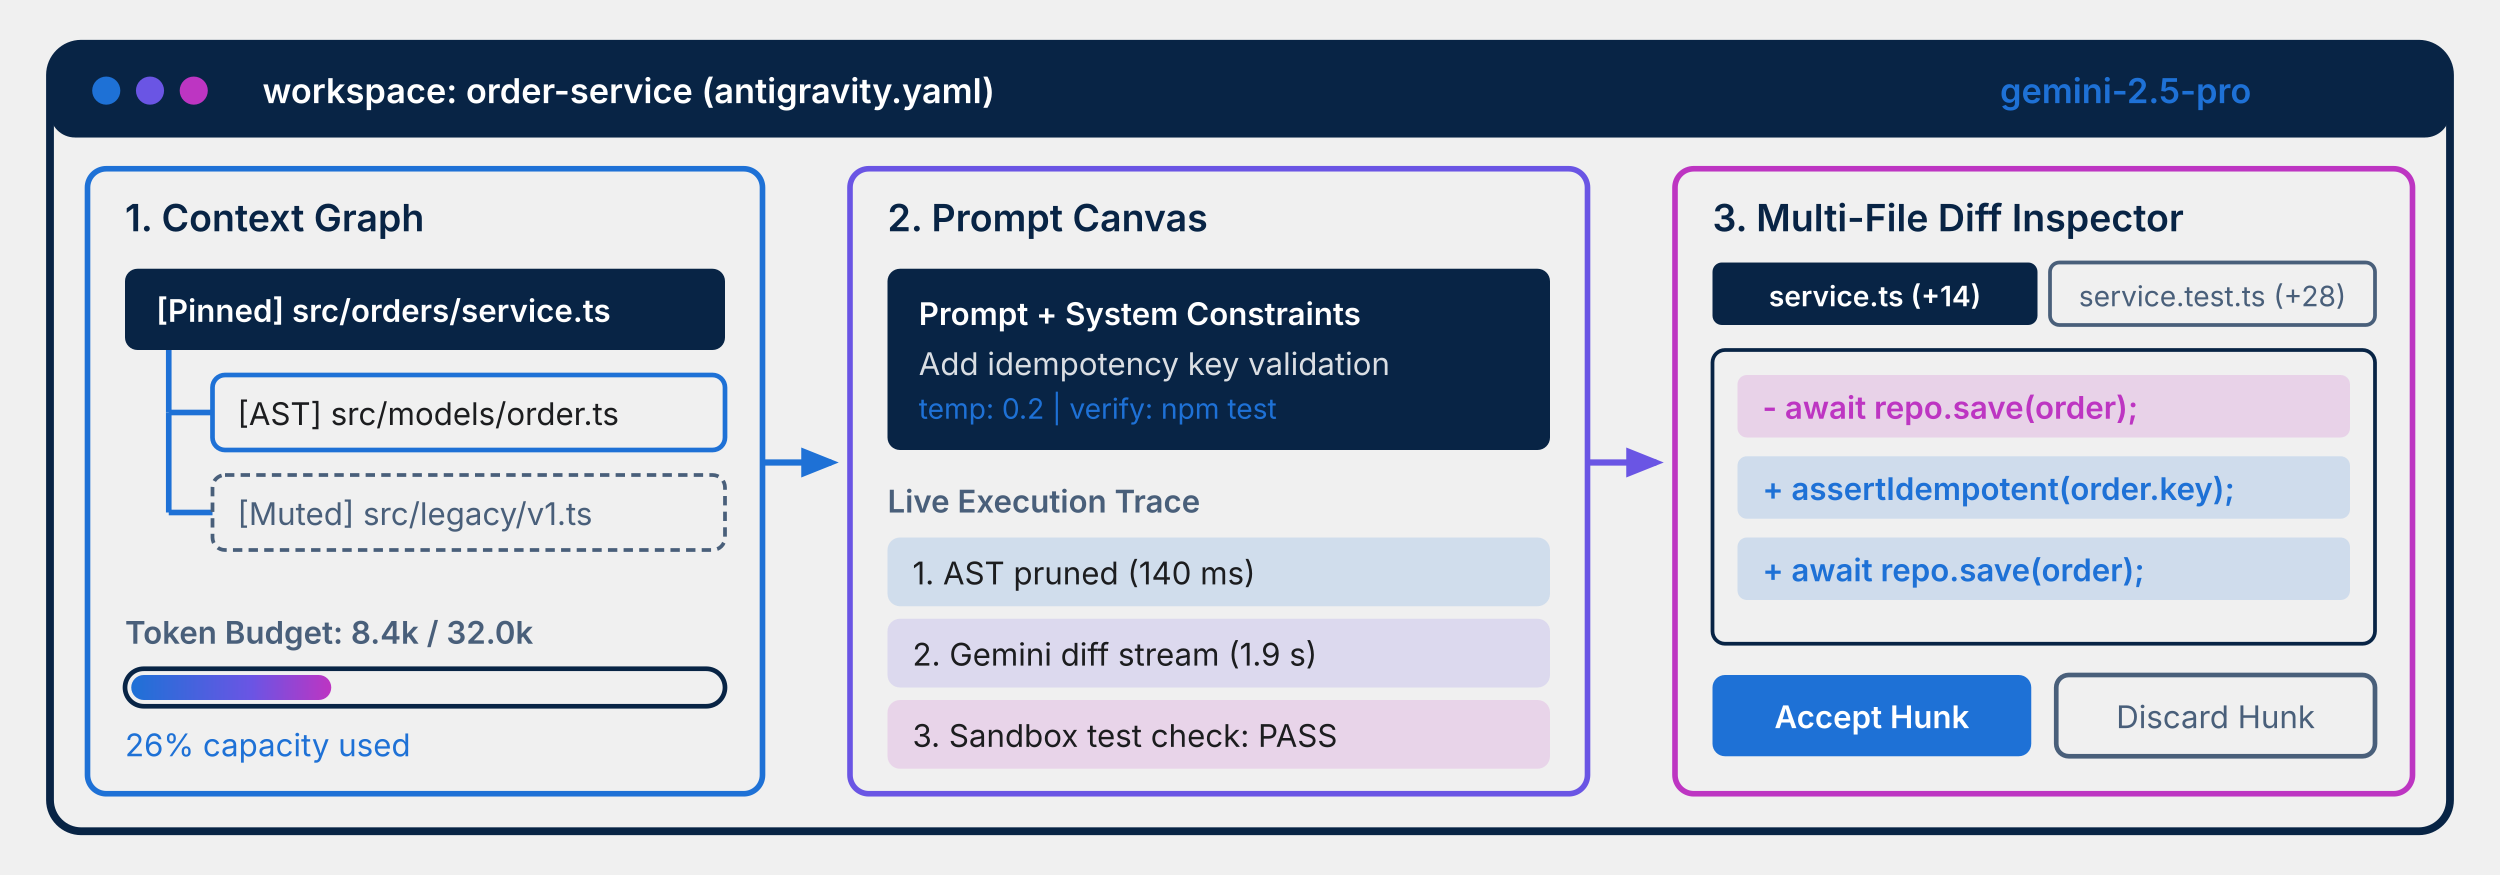
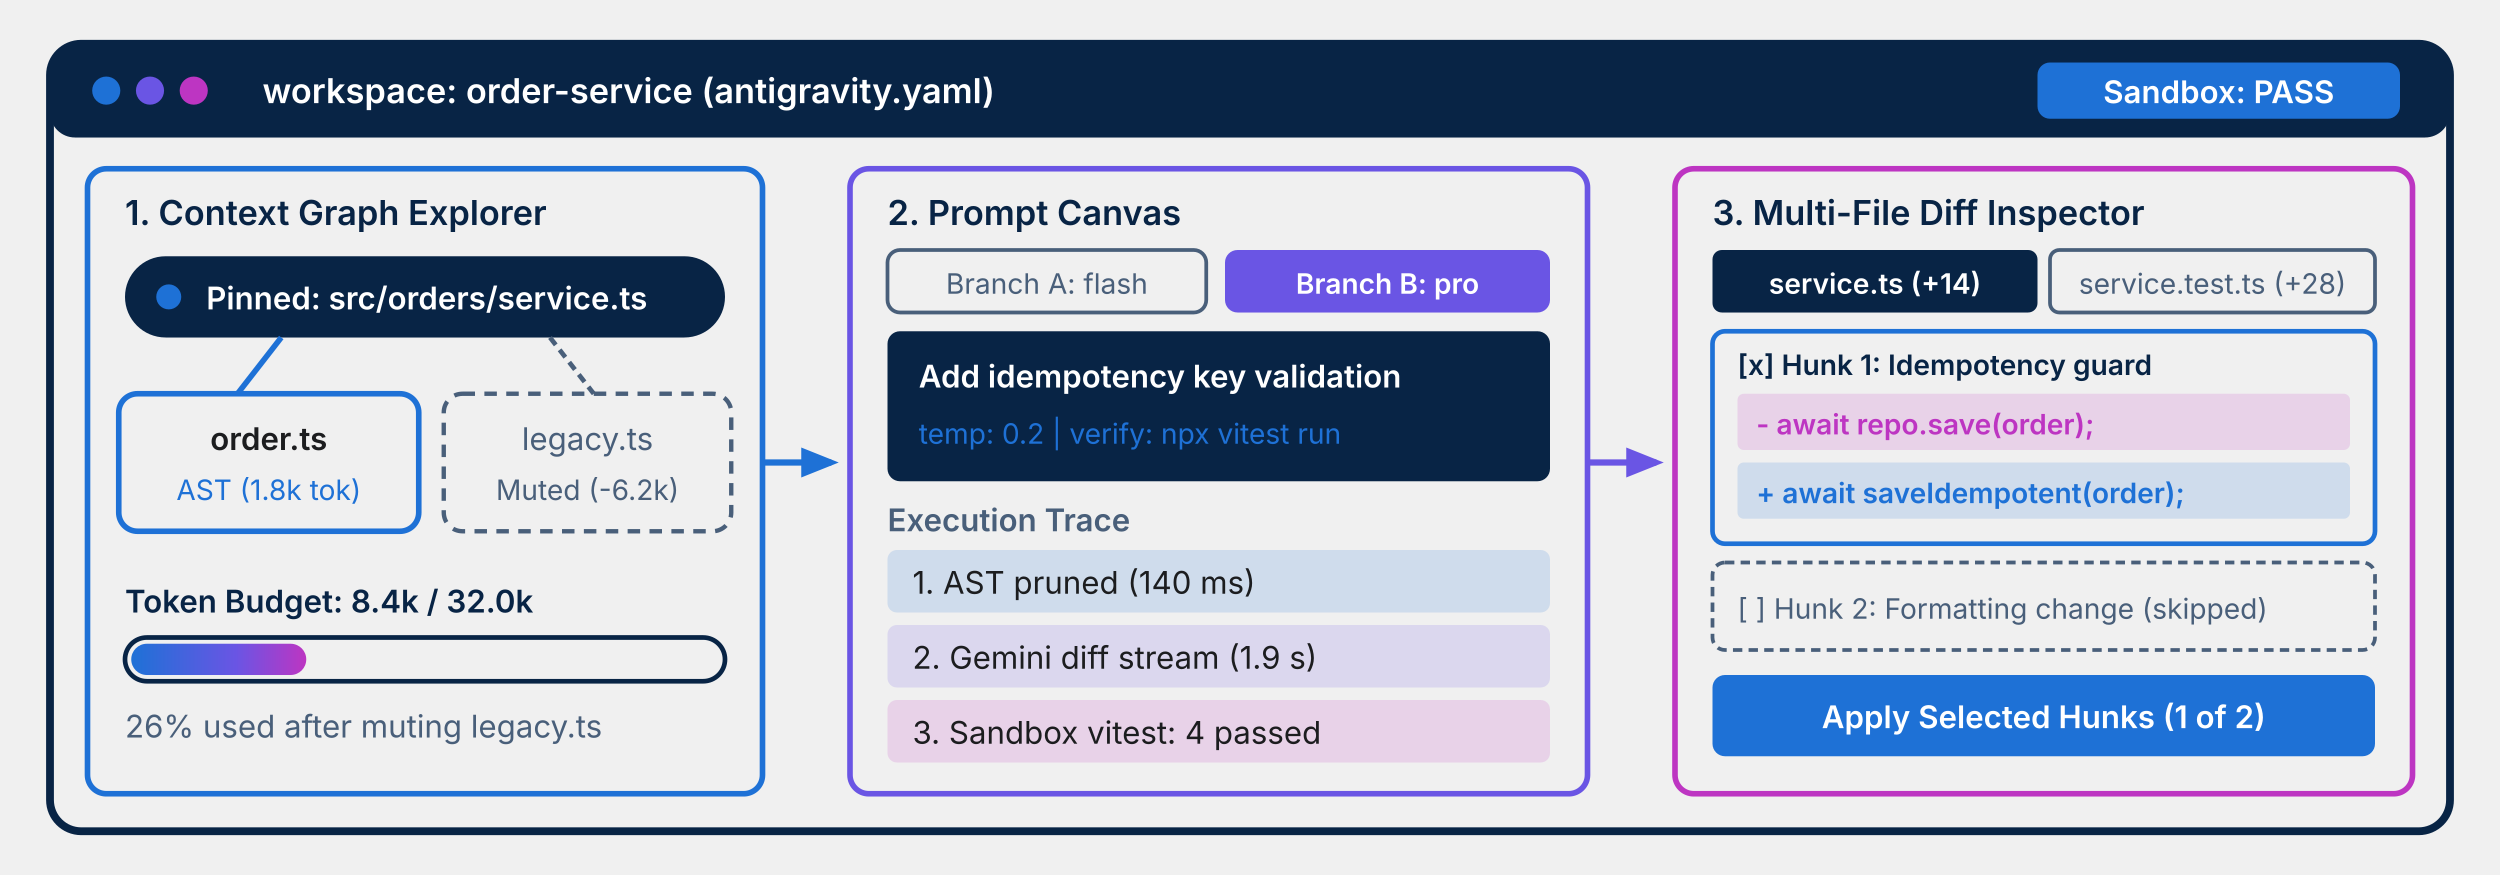
<svg xmlns="http://www.w3.org/2000/svg" viewBox="0 0 800 280" role="img" aria-label="Three synchronized workspace panes connecting the Left Context Graph and Token Gauge to the Center Prompt Canvas and the Right Multi-File Diff Inspector">
  <defs>
    <linearGradient id="token-gauge" x1="0" y1="0" x2="1" y2="0">
      <stop offset="0" stop-color="#1e71d6" />
      <stop offset="0.6" stop-color="#6a55e4" />
      <stop offset="1" stop-color="#bd35c2" />
    </linearGradient>
    <marker id="pane-arrow-b" viewBox="0 0 10 10" refX="8" refY="5" markerWidth="6" markerHeight="6" orient="auto-start-reverse">
      <path d="M 0 1 L 10 5 L 0 9 z" fill="#1e71d6" />
    </marker>
    <marker id="pane-arrow-p" viewBox="0 0 10 10" refX="8" refY="5" markerWidth="6" markerHeight="6" orient="auto-start-reverse">
      <path d="M 0 1 L 10 5 L 0 9 z" fill="#6a55e4" />
    </marker>
  </defs>
  <rect x="16" y="14" width="768" height="252" rx="10" fill="none" stroke="#082445" stroke-width="2.5" />
  <rect x="16" y="14" width="768" height="30" rx="8" fill="#082445" />
  <circle cx="34" cy="29" r="4.5" fill="#1e71d6" />
  <circle cx="48" cy="29" r="4.5" fill="#6a55e4" />
  <circle cx="62" cy="29" r="4.5" fill="#bd35c2" />
  <text x="84" y="33" fill="#ffffff" font-family="Inter, system-ui, sans-serif" font-size="11" font-weight="600">workspace: order-service (antigravity.yaml)</text>
-   <text x="640" y="33" fill="#1e71d6" font-family="Inter, system-ui, sans-serif" font-size="11" font-weight="600">gemini-2.5-pro</text>
+   <rect x="652" y="20" width="116" height="18" rx="4" fill="#1e71d6" />
+   <text x="710" y="33" text-anchor="middle" fill="#ffffff" font-family="Inter, system-ui, sans-serif" font-size="10" font-weight="600">Sandbox: PASS</text>
  <rect x="28" y="54" width="216" height="200" rx="6" fill="none" stroke="#1e71d6" stroke-width="1.8" />
-   <text x="40" y="74" fill="#082445" font-family="Inter, system-ui, sans-serif" font-size="12" font-weight="600">1. Context Graph</text>
-   <rect x="40" y="86" width="192" height="26" rx="4" fill="#082445" />
-   <text x="50" y="103" fill="#ffffff" font-family="Inter, system-ui, sans-serif" font-size="10" font-weight="600">[Pinned] src/orders/service.ts</text>
-   <line x1="54" y1="112" x2="54" y2="132" stroke="#1e71d6" stroke-width="1.8" />
-   <line x1="54" y1="132" x2="68" y2="132" stroke="#1e71d6" stroke-width="1.8" />
-   <rect x="68" y="120" width="164" height="24" rx="4" fill="none" stroke="#1e71d6" stroke-width="1.5" />
-   <text x="76" y="136" fill="#1c1d1f" font-family="Inter, system-ui, sans-serif" font-size="10">[AST] src/models/order.ts</text>
-   <line x1="54" y1="132" x2="54" y2="164" stroke="#1e71d6" stroke-width="1.8" />
-   <line x1="54" y1="164" x2="68" y2="164" stroke="#1e71d6" stroke-width="1.8" />
-   <rect x="68" y="152" width="164" height="24" rx="4" fill="none" stroke="#495f7a" stroke-width="1.2" stroke-dasharray="3 2" />
-   <text x="76" y="168" fill="#495f7a" font-family="Inter, system-ui, sans-serif" font-size="10">[Muted] src/legacy/v1.ts</text>
-   <text x="40" y="206" fill="#495f7a" font-family="Inter, system-ui, sans-serif" font-size="10" font-weight="600">Token Budget: 8.4k / 32.0k</text>
-   <rect x="40" y="214" width="192" height="12" rx="6" fill="none" stroke="#082445" stroke-width="1.5" />
-   <rect x="42" y="216" width="64" height="8" rx="4" fill="url(#token-gauge)" />
-   <text x="40" y="242" fill="#1e71d6" font-family="Inter, system-ui, sans-serif" font-size="10">26% capacity used</text>
+   <text x="40" y="72" fill="#082445" font-family="Inter, system-ui, sans-serif" font-size="11" font-weight="600">1. Context Graph Explorer</text>
+   <rect x="40" y="82" width="192" height="26" rx="13" fill="#082445" />
+   <circle cx="54" cy="95" r="4" fill="#1e71d6" />
+   <text x="66" y="99" fill="#ffffff" font-family="Inter, system-ui, sans-serif" font-size="10" font-weight="600">Pinned: src/orders/service.ts</text>
+   <path d="M 90 108 L 76 126" fill="none" stroke="#1e71d6" stroke-width="1.8" />
+   <path d="M 176 108 L 190 126" fill="none" stroke="#495f7a" stroke-width="1.5" stroke-dasharray="3 2" />
+   <rect x="38" y="126" width="96" height="44" rx="6" fill="none" stroke="#1e71d6" stroke-width="1.8" />
+   <text x="86" y="144" text-anchor="middle" fill="#1c1d1f" font-family="Inter, system-ui, sans-serif" font-size="10" font-weight="600">order.ts</text>
+   <text x="86" y="160" text-anchor="middle" fill="#1e71d6" font-family="Inter, system-ui, sans-serif" font-size="9">AST (1.8k tok)</text>
+   <rect x="142" y="126" width="92" height="44" rx="6" fill="none" stroke="#495f7a" stroke-width="1.4" stroke-dasharray="4 3" />
+   <text x="188" y="144" text-anchor="middle" fill="#495f7a" font-family="Inter, system-ui, sans-serif" font-size="10">legacy.ts</text>
+   <text x="188" y="160" text-anchor="middle" fill="#495f7a" font-family="Inter, system-ui, sans-serif" font-size="9">Muted (-6.2k)</text>
+   <text x="40" y="196" fill="#082445" font-family="Inter, system-ui, sans-serif" font-size="10" font-weight="600">Token Budget: 8.4k / 32.0k</text>
+   <rect x="40" y="204" width="192" height="14" rx="7" fill="none" stroke="#082445" stroke-width="1.5" />
+   <rect x="42" y="206" width="56" height="10" rx="5" fill="url(#token-gauge)" />
+   <text x="40" y="236" fill="#495f7a" font-family="Inter, system-ui, sans-serif" font-size="10">26% used after muting legacy.ts</text>
  <path d="M 244 148 L 266 148" fill="none" stroke="#1e71d6" stroke-width="2" marker-end="url(#pane-arrow-b)" />
  <rect x="272" y="54" width="236" height="200" rx="6" fill="none" stroke="#6a55e4" stroke-width="1.8" />
-   <text x="284" y="74" fill="#082445" font-family="Inter, system-ui, sans-serif" font-size="12" font-weight="600">2. Prompt Canvas</text>
-   <rect x="284" y="86" width="212" height="58" rx="4" fill="#082445" />
-   <text x="294" y="104" fill="#ffffff" font-family="Inter, system-ui, sans-serif" font-size="10" font-weight="600">Prompt + System Constraints</text>
-   <text x="294" y="120" fill="#ffffff" font-family="Inter, system-ui, sans-serif" font-size="10" opacity="0.85">Add idempotency key validation</text>
-   <text x="294" y="134" fill="#1e71d6" font-family="Inter, system-ui, sans-serif" font-size="9">temp: 0.2 | verify: npm test</text>
-   <text x="284" y="164" fill="#495f7a" font-family="Inter, system-ui, sans-serif" font-size="10" font-weight="600">Live Execution Trace</text>
-   <rect x="284" y="172" width="212" height="22" rx="4" fill="#1e71d6" opacity="0.15" />
-   <text x="292" y="187" fill="#1c1d1f" font-family="Inter, system-ui, sans-serif" font-size="10">1. AST pruned (140 ms)</text>
-   <rect x="284" y="198" width="212" height="22" rx="4" fill="#6a55e4" opacity="0.15" />
-   <text x="292" y="213" fill="#1c1d1f" font-family="Inter, system-ui, sans-serif" font-size="10">2. Gemini diff stream (1.9 s)</text>
-   <rect x="284" y="224" width="212" height="22" rx="4" fill="#bd35c2" opacity="0.15" />
-   <text x="292" y="239" fill="#1c1d1f" font-family="Inter, system-ui, sans-serif" font-size="10">3. Sandbox test check: PASS</text>
+   <text x="284" y="72" fill="#082445" font-family="Inter, system-ui, sans-serif" font-size="11" font-weight="600">2. Prompt Canvas</text>
+   <rect x="284" y="80" width="102" height="20" rx="4" fill="none" stroke="#495f7a" stroke-width="1.2" />
+   <text x="335" y="94" text-anchor="middle" fill="#495f7a" font-family="Inter, system-ui, sans-serif" font-size="9">Branch A: flash</text>
+   <rect x="392" y="80" width="104" height="20" rx="4" fill="#6a55e4" />
+   <text x="444" y="94" text-anchor="middle" fill="#ffffff" font-family="Inter, system-ui, sans-serif" font-size="9" font-weight="600">Branch B: pro</text>
+   <rect x="284" y="106" width="212" height="48" rx="4" fill="#082445" />
+   <text x="294" y="124" fill="#ffffff" font-family="Inter, system-ui, sans-serif" font-size="10" font-weight="600">Add idempotency key validation</text>
+   <text x="294" y="142" fill="#1e71d6" font-family="Inter, system-ui, sans-serif" font-size="9">temp: 0.2 | verify: npx vitest run</text>
+   <text x="284" y="170" fill="#495f7a" font-family="Inter, system-ui, sans-serif" font-size="10" font-weight="600">Execution Trace</text>
+   <rect x="284" y="176" width="212" height="20" rx="3" fill="#1e71d6" opacity="0.16" />
+   <text x="292" y="190" fill="#1c1d1f" font-family="Inter, system-ui, sans-serif" font-size="10">1. AST pruned (140 ms)</text>
+   <rect x="284" y="200" width="212" height="20" rx="3" fill="#6a55e4" opacity="0.16" />
+   <text x="292" y="214" fill="#1c1d1f" font-family="Inter, system-ui, sans-serif" font-size="10">2. Gemini diff stream (1.9 s)</text>
+   <rect x="284" y="224" width="212" height="20" rx="3" fill="#bd35c2" opacity="0.16" />
+   <text x="292" y="238" fill="#1c1d1f" font-family="Inter, system-ui, sans-serif" font-size="10">3. Sandbox vitest: 4 passed</text>
  <path d="M 508 148 L 530 148" fill="none" stroke="#6a55e4" stroke-width="2" marker-end="url(#pane-arrow-p)" />
  <rect x="536" y="54" width="236" height="200" rx="6" fill="none" stroke="#bd35c2" stroke-width="1.8" />
-   <text x="548" y="74" fill="#082445" font-family="Inter, system-ui, sans-serif" font-size="12" font-weight="600">3. Multi-File Diff Inspector</text>
-   <rect x="548" y="84" width="104" height="20" rx="3" fill="#082445" />
-   <text x="600" y="98" text-anchor="middle" fill="#ffffff" font-family="Inter, system-ui, sans-serif" font-size="9" font-weight="600">service.ts (+14)</text>
-   <rect x="656" y="84" width="104" height="20" rx="3" fill="none" stroke="#495f7a" stroke-width="1.2" />
-   <text x="708" y="98" text-anchor="middle" fill="#495f7a" font-family="Inter, system-ui, sans-serif" font-size="9">service.test.ts (+28)</text>
-   <rect x="548" y="112" width="212" height="94" rx="4" fill="none" stroke="#082445" stroke-width="1.2" />
-   <rect x="556" y="120" width="196" height="20" rx="3" fill="#bd35c2" opacity="0.16" />
-   <text x="564" y="134" fill="#bd35c2" font-family="Inter, system-ui, sans-serif" font-size="10" font-weight="600">- await repo.save(order);</text>
-   <rect x="556" y="146" width="196" height="20" rx="3" fill="#1e71d6" opacity="0.16" />
-   <text x="564" y="160" fill="#1e71d6" font-family="Inter, system-ui, sans-serif" font-size="10" font-weight="600">+ assertIdempotent(order.key);</text>
-   <rect x="556" y="172" width="196" height="20" rx="3" fill="#1e71d6" opacity="0.16" />
-   <text x="564" y="186" fill="#1e71d6" font-family="Inter, system-ui, sans-serif" font-size="10" font-weight="600">+ await repo.save(order);</text>
-   <rect x="548" y="216" width="102" height="26" rx="4" fill="#1e71d6" />
-   <text x="599" y="233" text-anchor="middle" fill="#ffffff" font-family="Inter, system-ui, sans-serif" font-size="10" font-weight="600">Accept Hunk</text>
-   <rect x="658" y="216" width="102" height="26" rx="4" fill="none" stroke="#495f7a" stroke-width="1.5" />
-   <text x="709" y="233" text-anchor="middle" fill="#495f7a" font-family="Inter, system-ui, sans-serif" font-size="10">Discard Hunk</text>
+   <text x="548" y="72" fill="#082445" font-family="Inter, system-ui, sans-serif" font-size="11" font-weight="600">3. Multi-File Diff Inspector</text>
+   <rect x="548" y="80" width="104" height="20" rx="3" fill="#082445" />
+   <text x="600" y="94" text-anchor="middle" fill="#ffffff" font-family="Inter, system-ui, sans-serif" font-size="9" font-weight="600">service.ts (+14)</text>
+   <rect x="656" y="80" width="104" height="20" rx="3" fill="none" stroke="#495f7a" stroke-width="1.2" />
+   <text x="708" y="94" text-anchor="middle" fill="#495f7a" font-family="Inter, system-ui, sans-serif" font-size="9">service.test.ts (+28)</text>
+   <rect x="548" y="106" width="212" height="68" rx="4" fill="none" stroke="#1e71d6" stroke-width="1.5" />
+   <text x="556" y="120" fill="#082445" font-family="Inter, system-ui, sans-serif" font-size="9" font-weight="600">[x] Hunk 1: Idempotency guard</text>
+   <rect x="556" y="126" width="196" height="18" rx="2" fill="#bd35c2" opacity="0.16" />
+   <text x="562" y="139" fill="#bd35c2" font-family="Inter, system-ui, sans-serif" font-size="9" font-weight="600">- await repo.save(order);</text>
+   <rect x="556" y="148" width="196" height="18" rx="2" fill="#1e71d6" opacity="0.16" />
+   <text x="562" y="161" fill="#1e71d6" font-family="Inter, system-ui, sans-serif" font-size="9" font-weight="600">+ await saveIdempotent(order);</text>
+   <rect x="548" y="180" width="212" height="28" rx="4" fill="none" stroke="#495f7a" stroke-width="1.2" stroke-dasharray="3 2" />
+   <text x="556" y="198" fill="#495f7a" font-family="Inter, system-ui, sans-serif" font-size="9">[ ] Hunk 2: Formatting change (skipped)</text>
+   <rect x="548" y="216" width="212" height="26" rx="4" fill="#1e71d6" />
+   <text x="654" y="233" text-anchor="middle" fill="#ffffff" font-family="Inter, system-ui, sans-serif" font-size="10" font-weight="600">Apply Selected Hunks (1 of 2)</text>
</svg>
